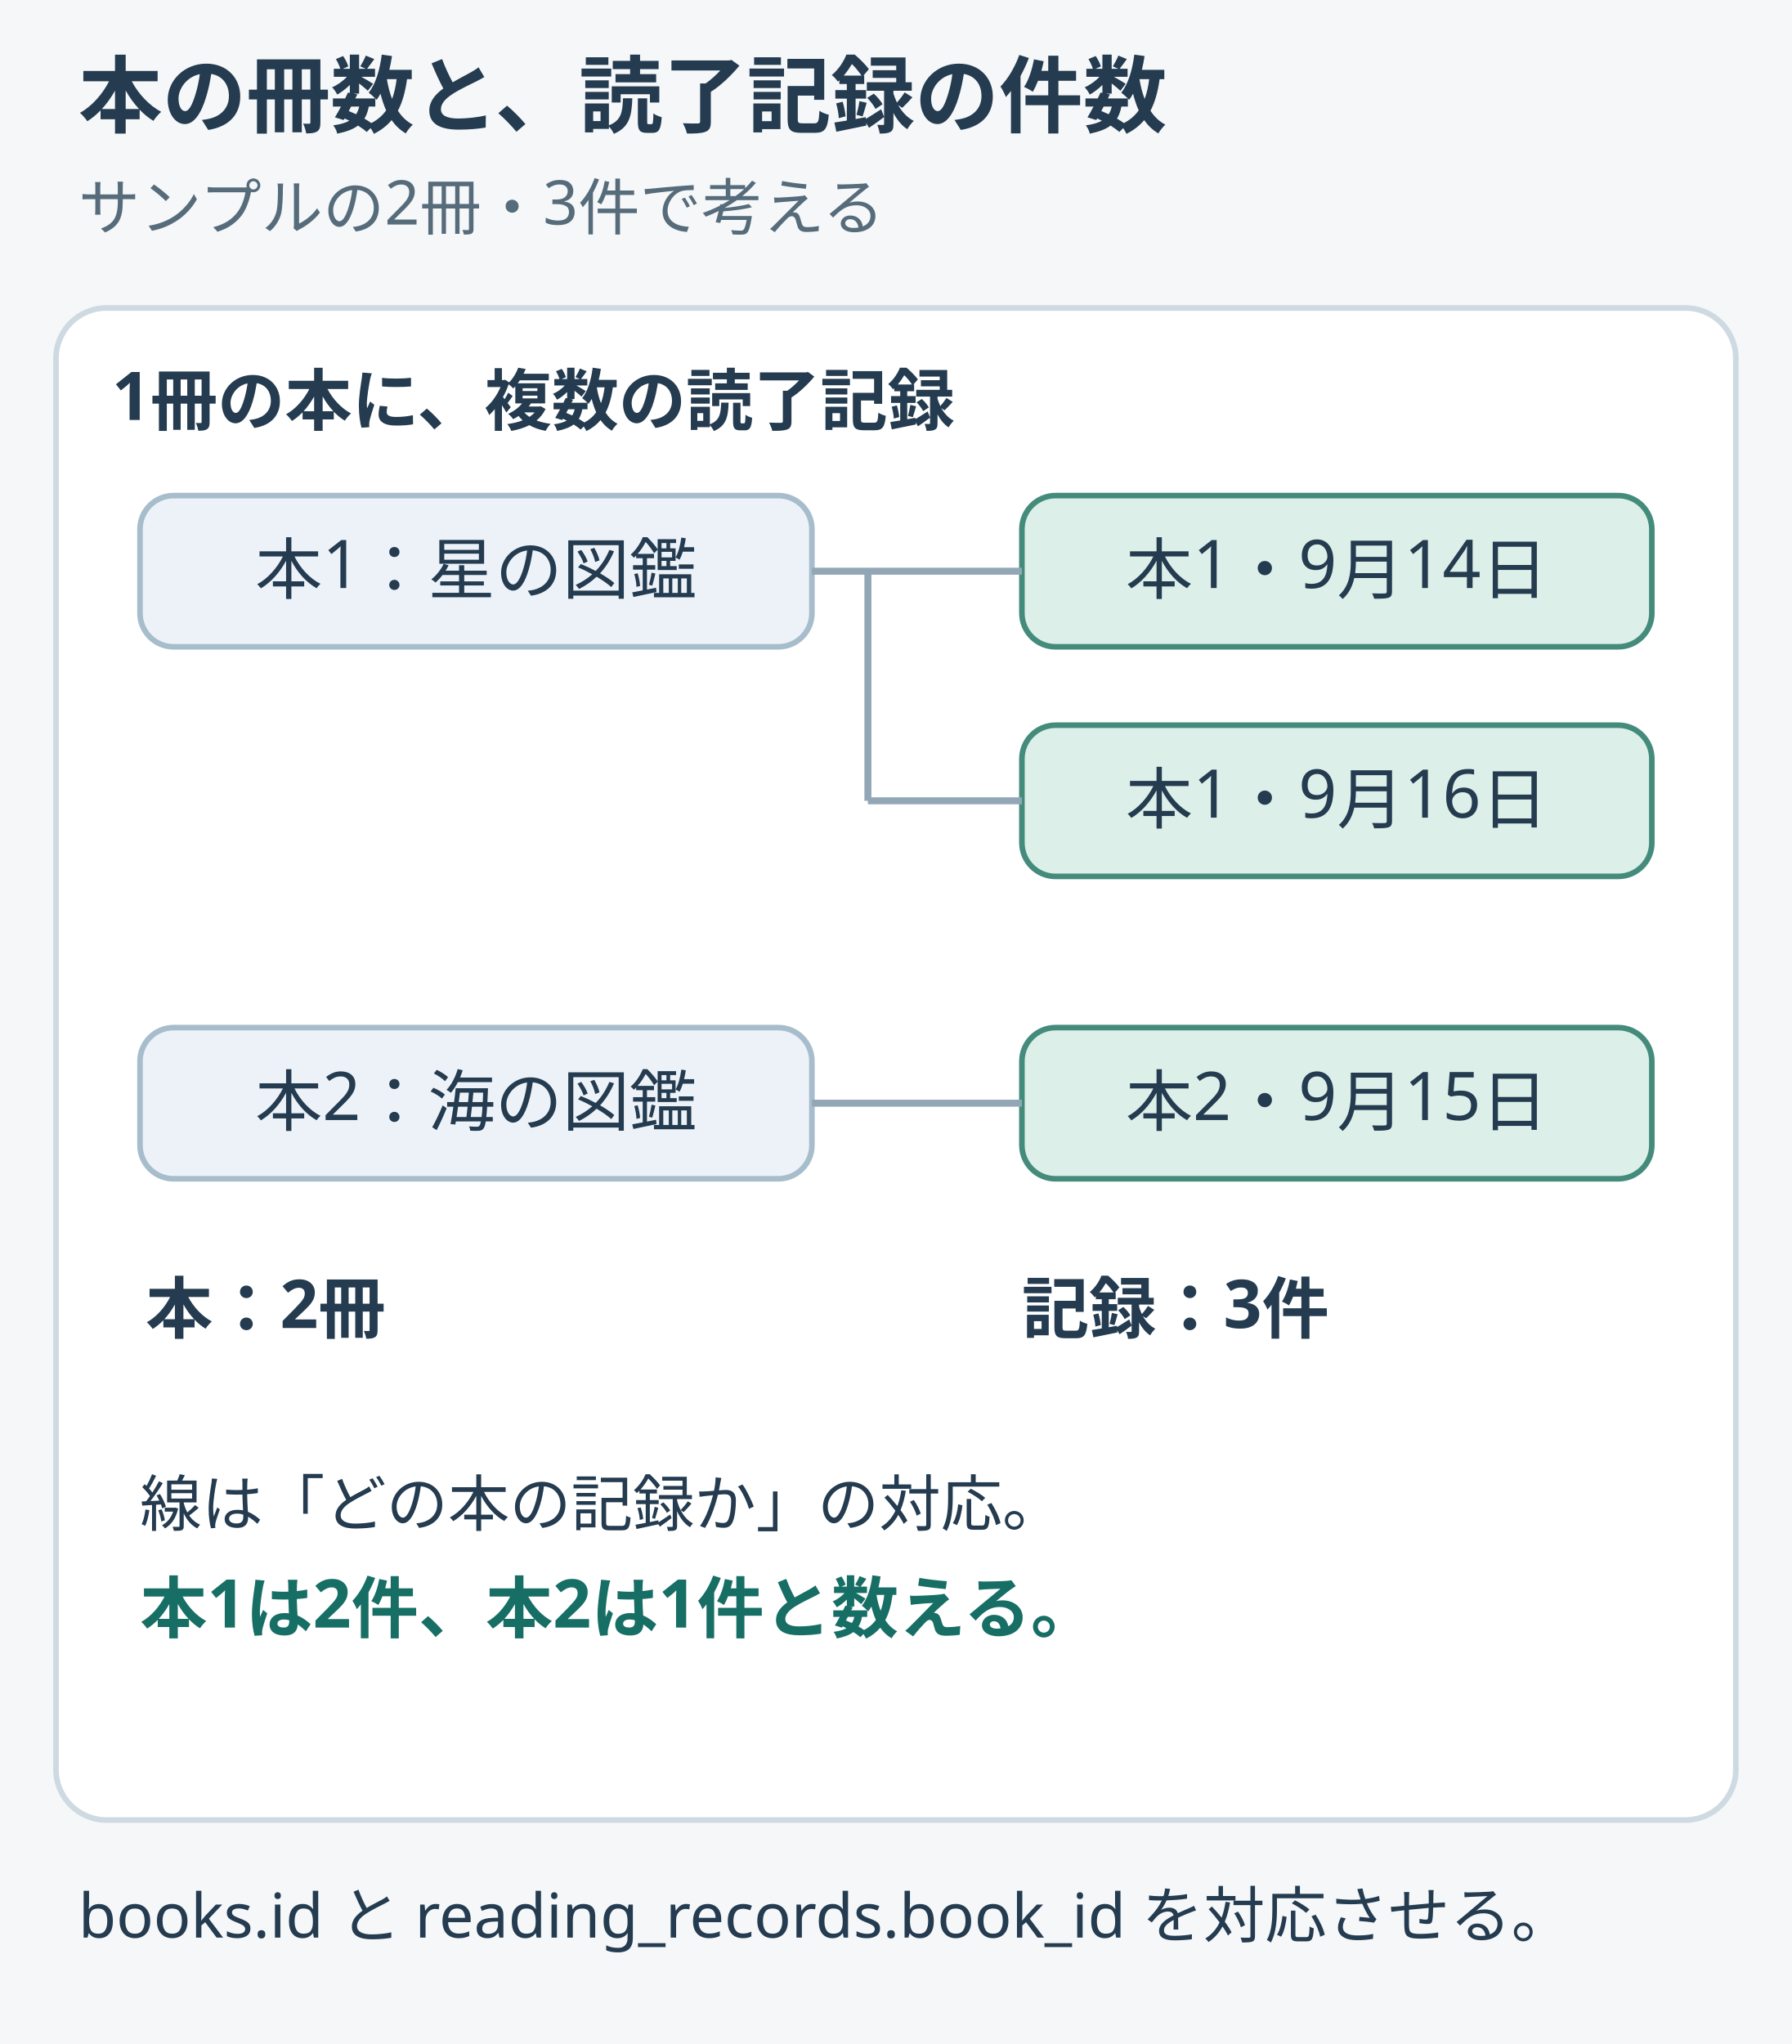
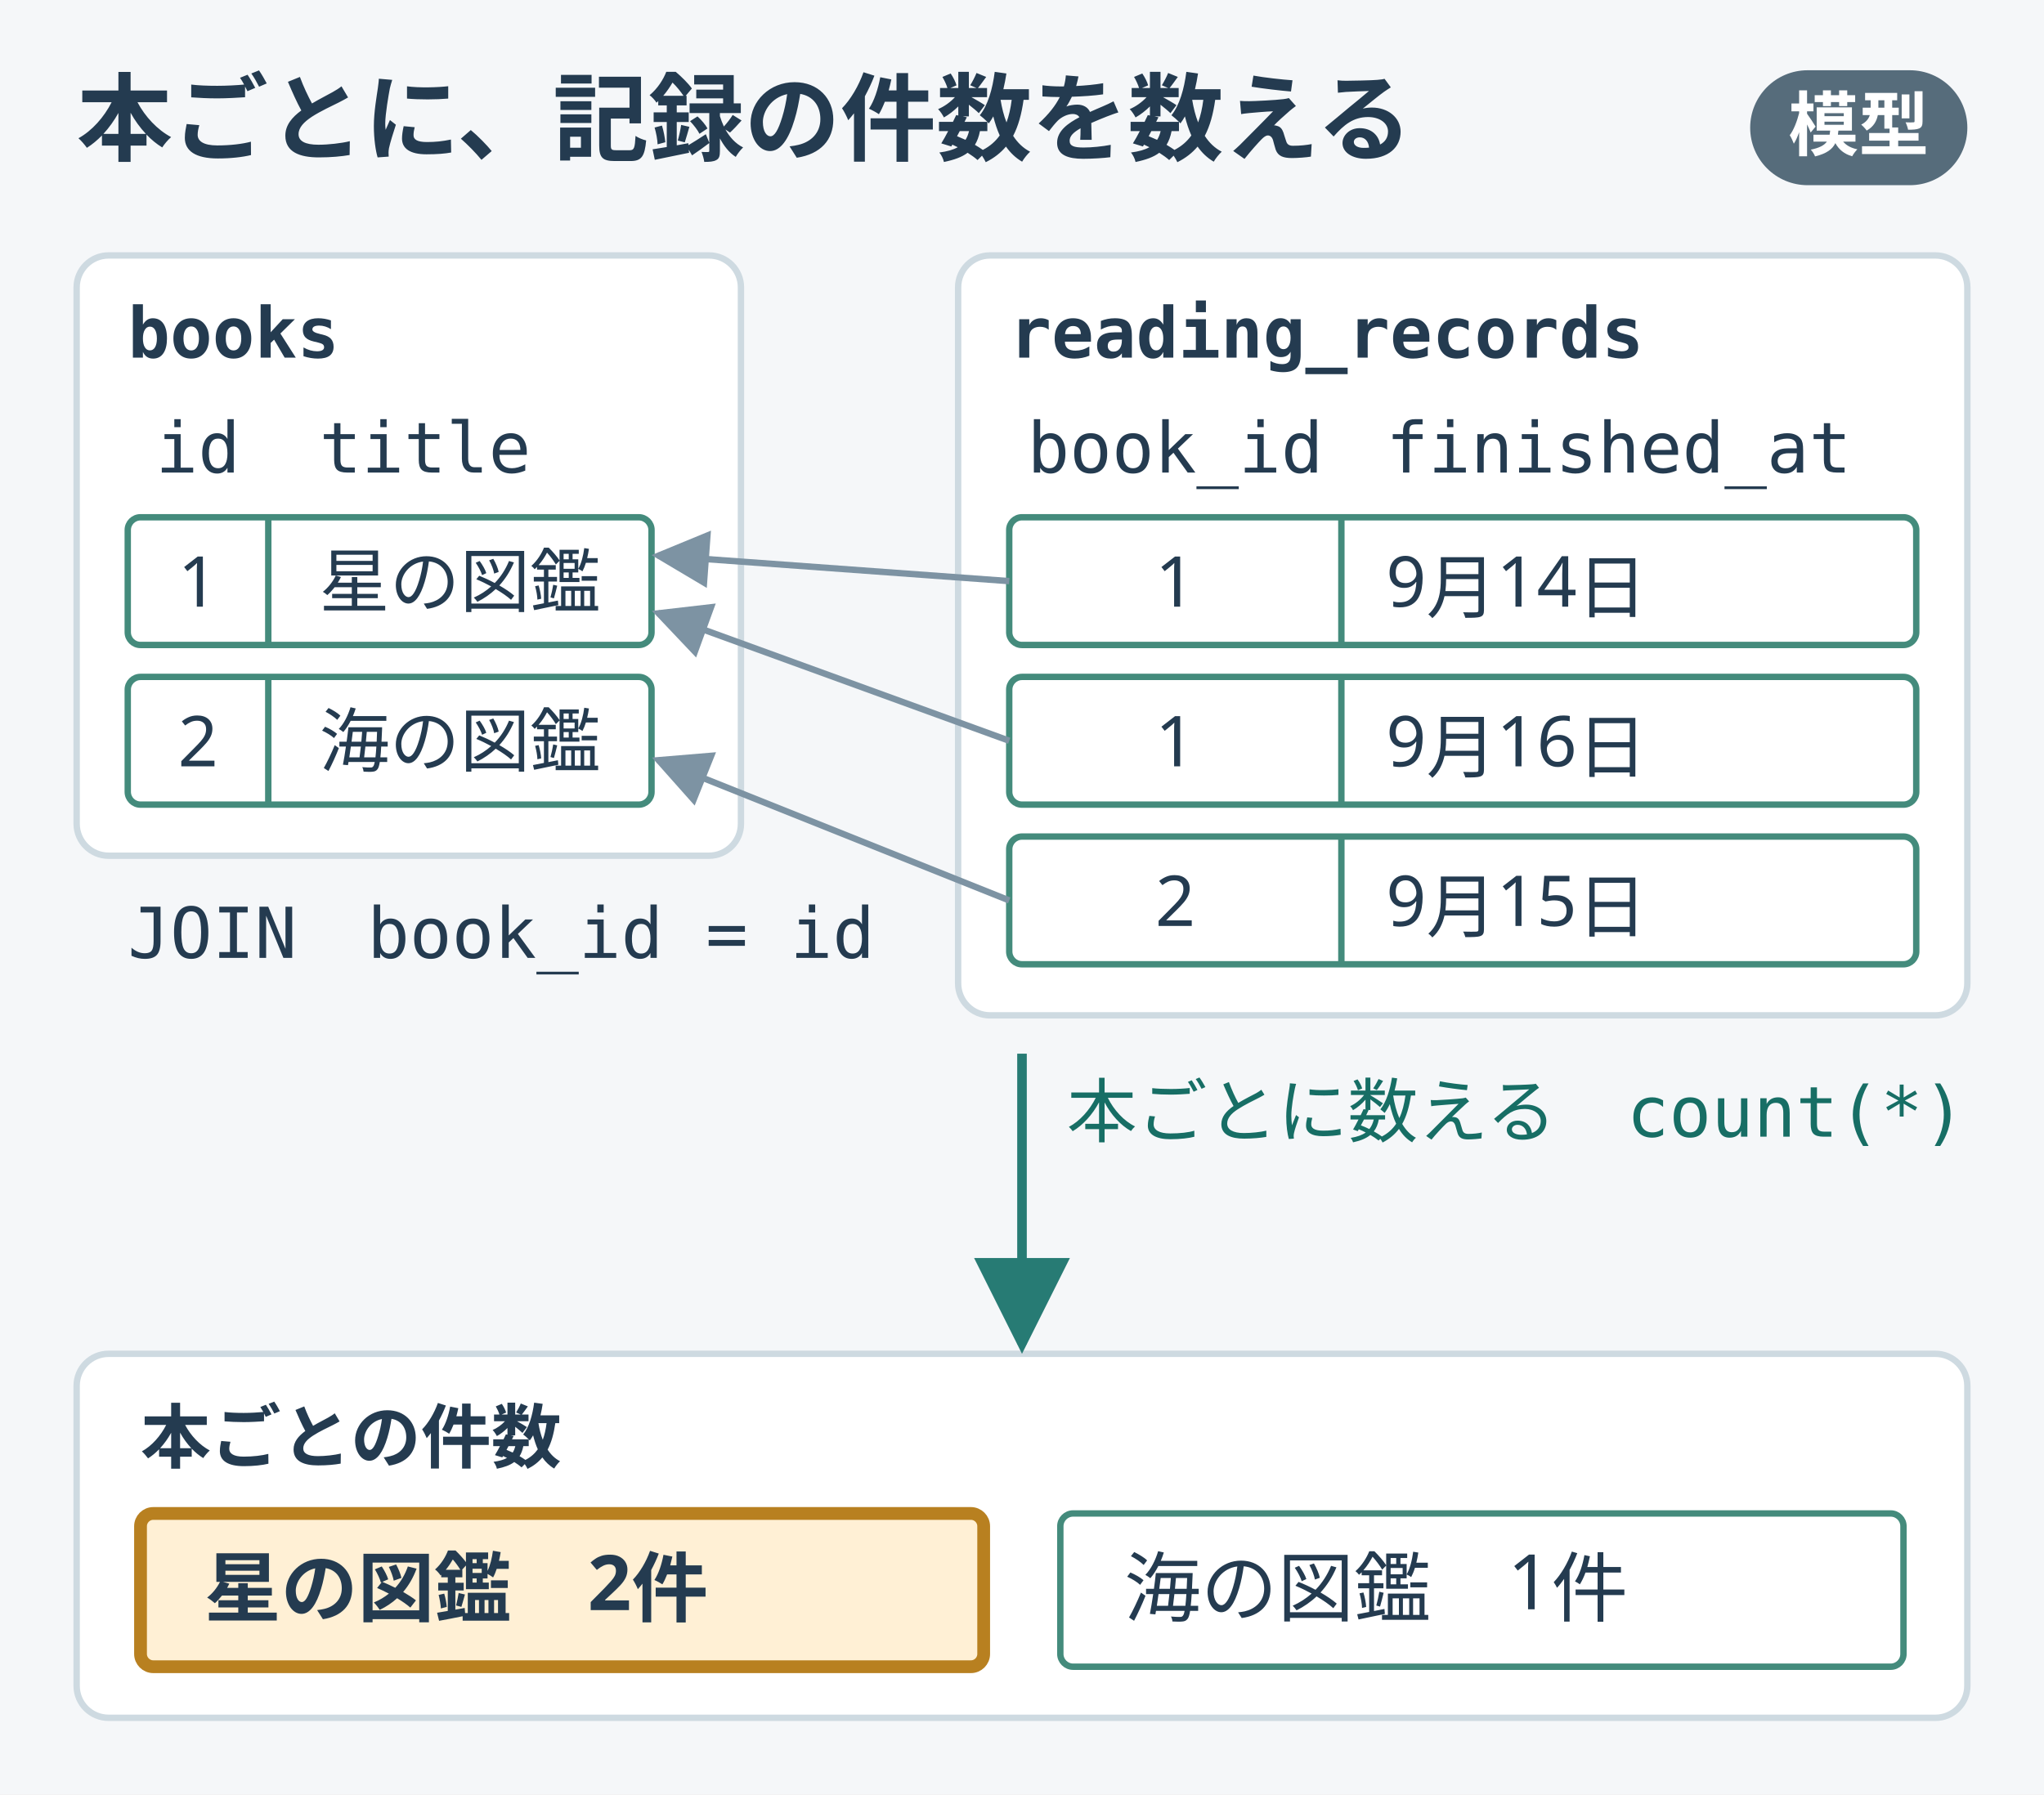
- <svg xmlns="http://www.w3.org/2000/svg" width="640" height="730" viewBox="0 0 640 730" role="img" aria-labelledby="title description">
+ <svg xmlns="http://www.w3.org/2000/svg" width="640" height="562" viewBox="0 0 640 562" role="img" aria-labelledby="title">
  <defs>
-     <marker id="a" markerWidth="8" markerHeight="8" refX="7" refY="4" orient="auto">
-       <path d="M0 0L8 4L0 8" fill="#277b74" />
+     <marker id="flow" markerWidth="10" markerHeight="10" refX="9" refY="5" orient="auto">
+       <path d="M0 0L10 5L0 10z" fill="#277b74" />
+     </marker>
+     <marker id="req" markerWidth="10" markerHeight="10" refX="9" refY="5" orient="auto">
+       <path d="M0 0L10 5L0 10" fill="none" stroke="#945e11" stroke-width="2" />
+     </marker>
+     <marker id="ref" markerWidth="9" markerHeight="9" refX="8" refY="4.5" orient="auto">
+       <path d="M0 0L9 4.5L0 9z" fill="#7d93a3" />
    </marker>
  </defs>
  <style>
- text{font-family:"Hiragino Sans","Noto Sans JP",sans-serif;font-size:24px;fill:#243b50} .title{font-size:30px;font-weight:700} .bold{font-weight:700} .small{font-size:22px} .muted{fill:#566c7b;font-size:22px} .value{font-size:28px;font-weight:700} .teal{fill:#176e65;font-weight:700} .orange{fill:#945e11;font-weight:700}
- .panel{fill:#fff;stroke:#cedae1;stroke-width:2} .box{fill:#ecf2f8;stroke:#a7bdcc;stroke-width:2} .memory{fill:#eaf6f1;stroke:#6d9f94;stroke-width:2} .card{fill:#dcefe8;stroke:#448b7c;stroke-width:2} .hot{fill:#fff0d5;stroke:#b88020;stroke-width:3} .paper{fill:#fff;stroke:#b2c5cc;stroke-width:1.5} .ghost{fill:#f5f7f9;stroke:#b5c2cc;stroke-width:2;stroke-dasharray:6 5} .edge{fill:none;stroke:#92a7b5;stroke-width:2.5} .arrow{fill:none;stroke:#277b74;stroke-width:3;marker-end:url(#a)}
- </style>
-   <rect width="640" height="730" fill="#f5f7f9" />
-   <text x="28" y="45" class="title" text-anchor="start">本の冊数と、読了記録の件数</text>
-   <text x="28" y="82" class="muted" text-anchor="start">サンプルの2冊・3件で考える</text>
-   <g id="diagram">
-     <rect x="20" y="110" width="600" height="540" rx="18" class="panel" />
-     <text x="40" y="150" class="bold" text-anchor="start">1冊の本に、複数の読了記録</text>
-     <rect x="50" y="177" width="240" height="54" rx="12" class="box" />
-     <text x="170.0" y="212" class="" text-anchor="middle">本1：星の図鑑</text>
-     <rect x="50" y="367" width="240" height="54" rx="12" class="box" />
-     <text x="170.0" y="402" class="" text-anchor="middle">本2：海の図鑑</text>
-     <rect x="365" y="177" width="225" height="54" rx="12" class="card" />
-     <text x="477.5" y="212" class="" text-anchor="middle">本1・9月14日</text>
-     <rect x="365" y="259" width="225" height="54" rx="12" class="card" />
-     <text x="477.5" y="294" class="" text-anchor="middle">本1・9月16日</text>
-     <rect x="365" y="367" width="225" height="54" rx="12" class="card" />
-     <text x="477.5" y="402" class="" text-anchor="middle">本2・9月15日</text>
-     <path d="M290 204 L365 204" class="edge" />
-     <path d="M310 204 L310 286" class="edge" />
-     <path d="M310 286 L365 286" class="edge" />
-     <path d="M290 394 L365 394" class="edge" />
-     <text x="52" y="476" class="bold" text-anchor="start">本：2冊</text>
-     <text x="365" y="476" class="bold" text-anchor="start">記録：3件</text>
-     <text x="50" y="545" class="small" text-anchor="start">線は「どの本の記録か」の対応。</text>
-     <text x="50" y="583" class="teal" text-anchor="start">本1は2件、本2は1件と数える。</text>
-     <text x="28" y="692" class="small" text-anchor="start">books.id と reading_records.book_id を対応させる。</text>
+ text{font-family:"Hiragino Sans","Noto Sans JP",sans-serif;font-size:24px;fill:#243b50}
+ .h{font-size:30px;font-weight:700}.b{font-weight:700}.s{font-size:22px}.m{font-size:22px;fill:#566c7b}
+ .mono{font-family:ui-monospace,Menlo,monospace;font-size:22px}.tag{font-size:22px;font-weight:700;fill:#fff}
+ .teal{fill:#176e65}.brown{fill:#945e11}.real{fill:#176e65}.model{fill:#566c7b}
+ .panel{fill:#fff;stroke:#cedae1;stroke-width:2}.node{fill:#ecf2f8;stroke:#56738a;stroke-width:2}
+ .row{fill:#fff;stroke:#448b7c;stroke-width:2}.match{fill:#fff;stroke:#176e65;stroke-width:4}
+ .page{fill:#f7fbf9;stroke:#6d9f94;stroke-width:2}.ipage{fill:#f4f6f8;stroke:#6b7f8e;stroke-width:2}
+ .band{fill:#d5dde3;stroke:#92a7b5;stroke-width:2}.skip{fill:none;stroke:#b5c2cc;stroke-width:2;stroke-dasharray:6 5}
+ .hot{fill:#fff0d5;stroke:#b88020;stroke-width:4}.ghost{fill:#f5f7f9;stroke:#b5c2cc;stroke-width:2;stroke-dasharray:6 5}
+ .flow{fill:none;stroke:#277b74;stroke-width:3;marker-end:url(#flow)}.req{fill:none;stroke:#945e11;stroke-width:3;stroke-dasharray:8 6;marker-end:url(#req)}
+ .ref{fill:none;stroke:#7d93a3;stroke-width:2;marker-end:url(#ref)}.step{fill:#fff;stroke:#243b50;stroke-width:2.5}
+ .spine{fill:#e9f3f4;stroke:#243b50;stroke-width:1.5}
+ .work{fill:#fff;stroke:#56738a;stroke-width:2;stroke-dasharray:8 5}.val{fill:#dcefe8;stroke:#448b7c;stroke-width:2}.buffer{fill:#eaf6f1;stroke:#6d9f94;stroke-width:2}
+ .route{fill:#f4f6f8;stroke:#243b50;stroke-width:3}.leader{fill:none;stroke:#56738a;stroke-width:2}
+   </style>
+   <rect width="640" height="562" fill="#f5f7f9" />
+   <text x="24" y="48" class="h">本ごとに、記録の件数を数える</text>
+   <rect x="548" y="22" width="68" height="36" rx="18" class="model" />
+   <text x="582" y="47" text-anchor="middle" class="tag">模型</text>
+   <g id="books">
+     <rect x="24" y="80" width="208" height="188" rx="10" class="panel" />
+     <text x="40" y="112" class="mono b">books</text>
+     <text x="62" y="148" text-anchor="middle" class="mono">id</text>
+     <text x="100" y="148" class="mono">title</text>
+     <rect x="40" y="162" width="164" height="40" rx="4" class="row" />
+     <path d="M84 162 V202" class="row" />
+     <text x="62" y="190" text-anchor="middle" class="s">1</text>
+     <text x="100" y="190" class="s">星の図鑑</text>
+     <rect x="40" y="212" width="164" height="40" rx="4" class="row" />
+     <path d="M84 212 V252" class="row" />
+     <text x="62" y="240" text-anchor="middle" class="s">2</text>
+     <text x="100" y="240" class="s">海の図鑑</text>
+   </g>
+   <g id="records">
+     <rect x="300" y="80" width="316" height="238" rx="10" class="panel" />
+     <text x="316" y="112" class="mono b">reading_records</text>
+     <text x="368" y="148" text-anchor="middle" class="mono">book_id</text>
+     <text x="434" y="148" class="mono">finished_at</text>
+     <rect x="316" y="162" width="284" height="40" rx="4" class="row" />
+     <path d="M420 162 V202" class="row" />
+     <text x="368" y="190" text-anchor="middle" class="s">1</text>
+     <text x="434" y="190" class="s">9月14日</text>
+     <rect x="316" y="212" width="284" height="40" rx="4" class="row" />
+     <path d="M420 212 V252" class="row" />
+     <text x="368" y="240" text-anchor="middle" class="s">1</text>
+     <text x="434" y="240" class="s">9月16日</text>
+     <rect x="316" y="262" width="284" height="40" rx="4" class="row" />
+     <path d="M420 262 V302" class="row" />
+     <text x="368" y="290" text-anchor="middle" class="s">2</text>
+     <text x="434" y="290" class="s">9月15日</text>
+   </g>
+   <g id="join">
+     <path d="M316 182 L206 174" class="ref" />
+     <path d="M316 232 L206 192" class="ref" />
+     <path d="M316 282 L206 238" class="ref" />
+     <text x="40" y="300" class="mono">JOIN　book_id = id</text>
+   </g>
+   <g id="result">
+     <rect x="24" y="424" width="592" height="114" rx="10" class="panel" />
+     <text x="44" y="458" class="s b">本ごとの件数</text>
+     <rect x="44" y="474" width="264" height="48" rx="4" class="hot" />
+     <text x="64" y="506" class="b">星の図鑑　2件</text>
+     <rect x="332" y="474" width="264" height="48" rx="4" class="row" />
+     <text x="352" y="506">海の図鑑　1件</text>
+   </g>
+   <g id="count">
+     <path d="M320 330 V421" class="flow" />
+     <text x="334" y="356" class="s teal">本ごとに数える　<tspan class="mono">count(*)</tspan>
+     </text>
  </g>
</svg>
